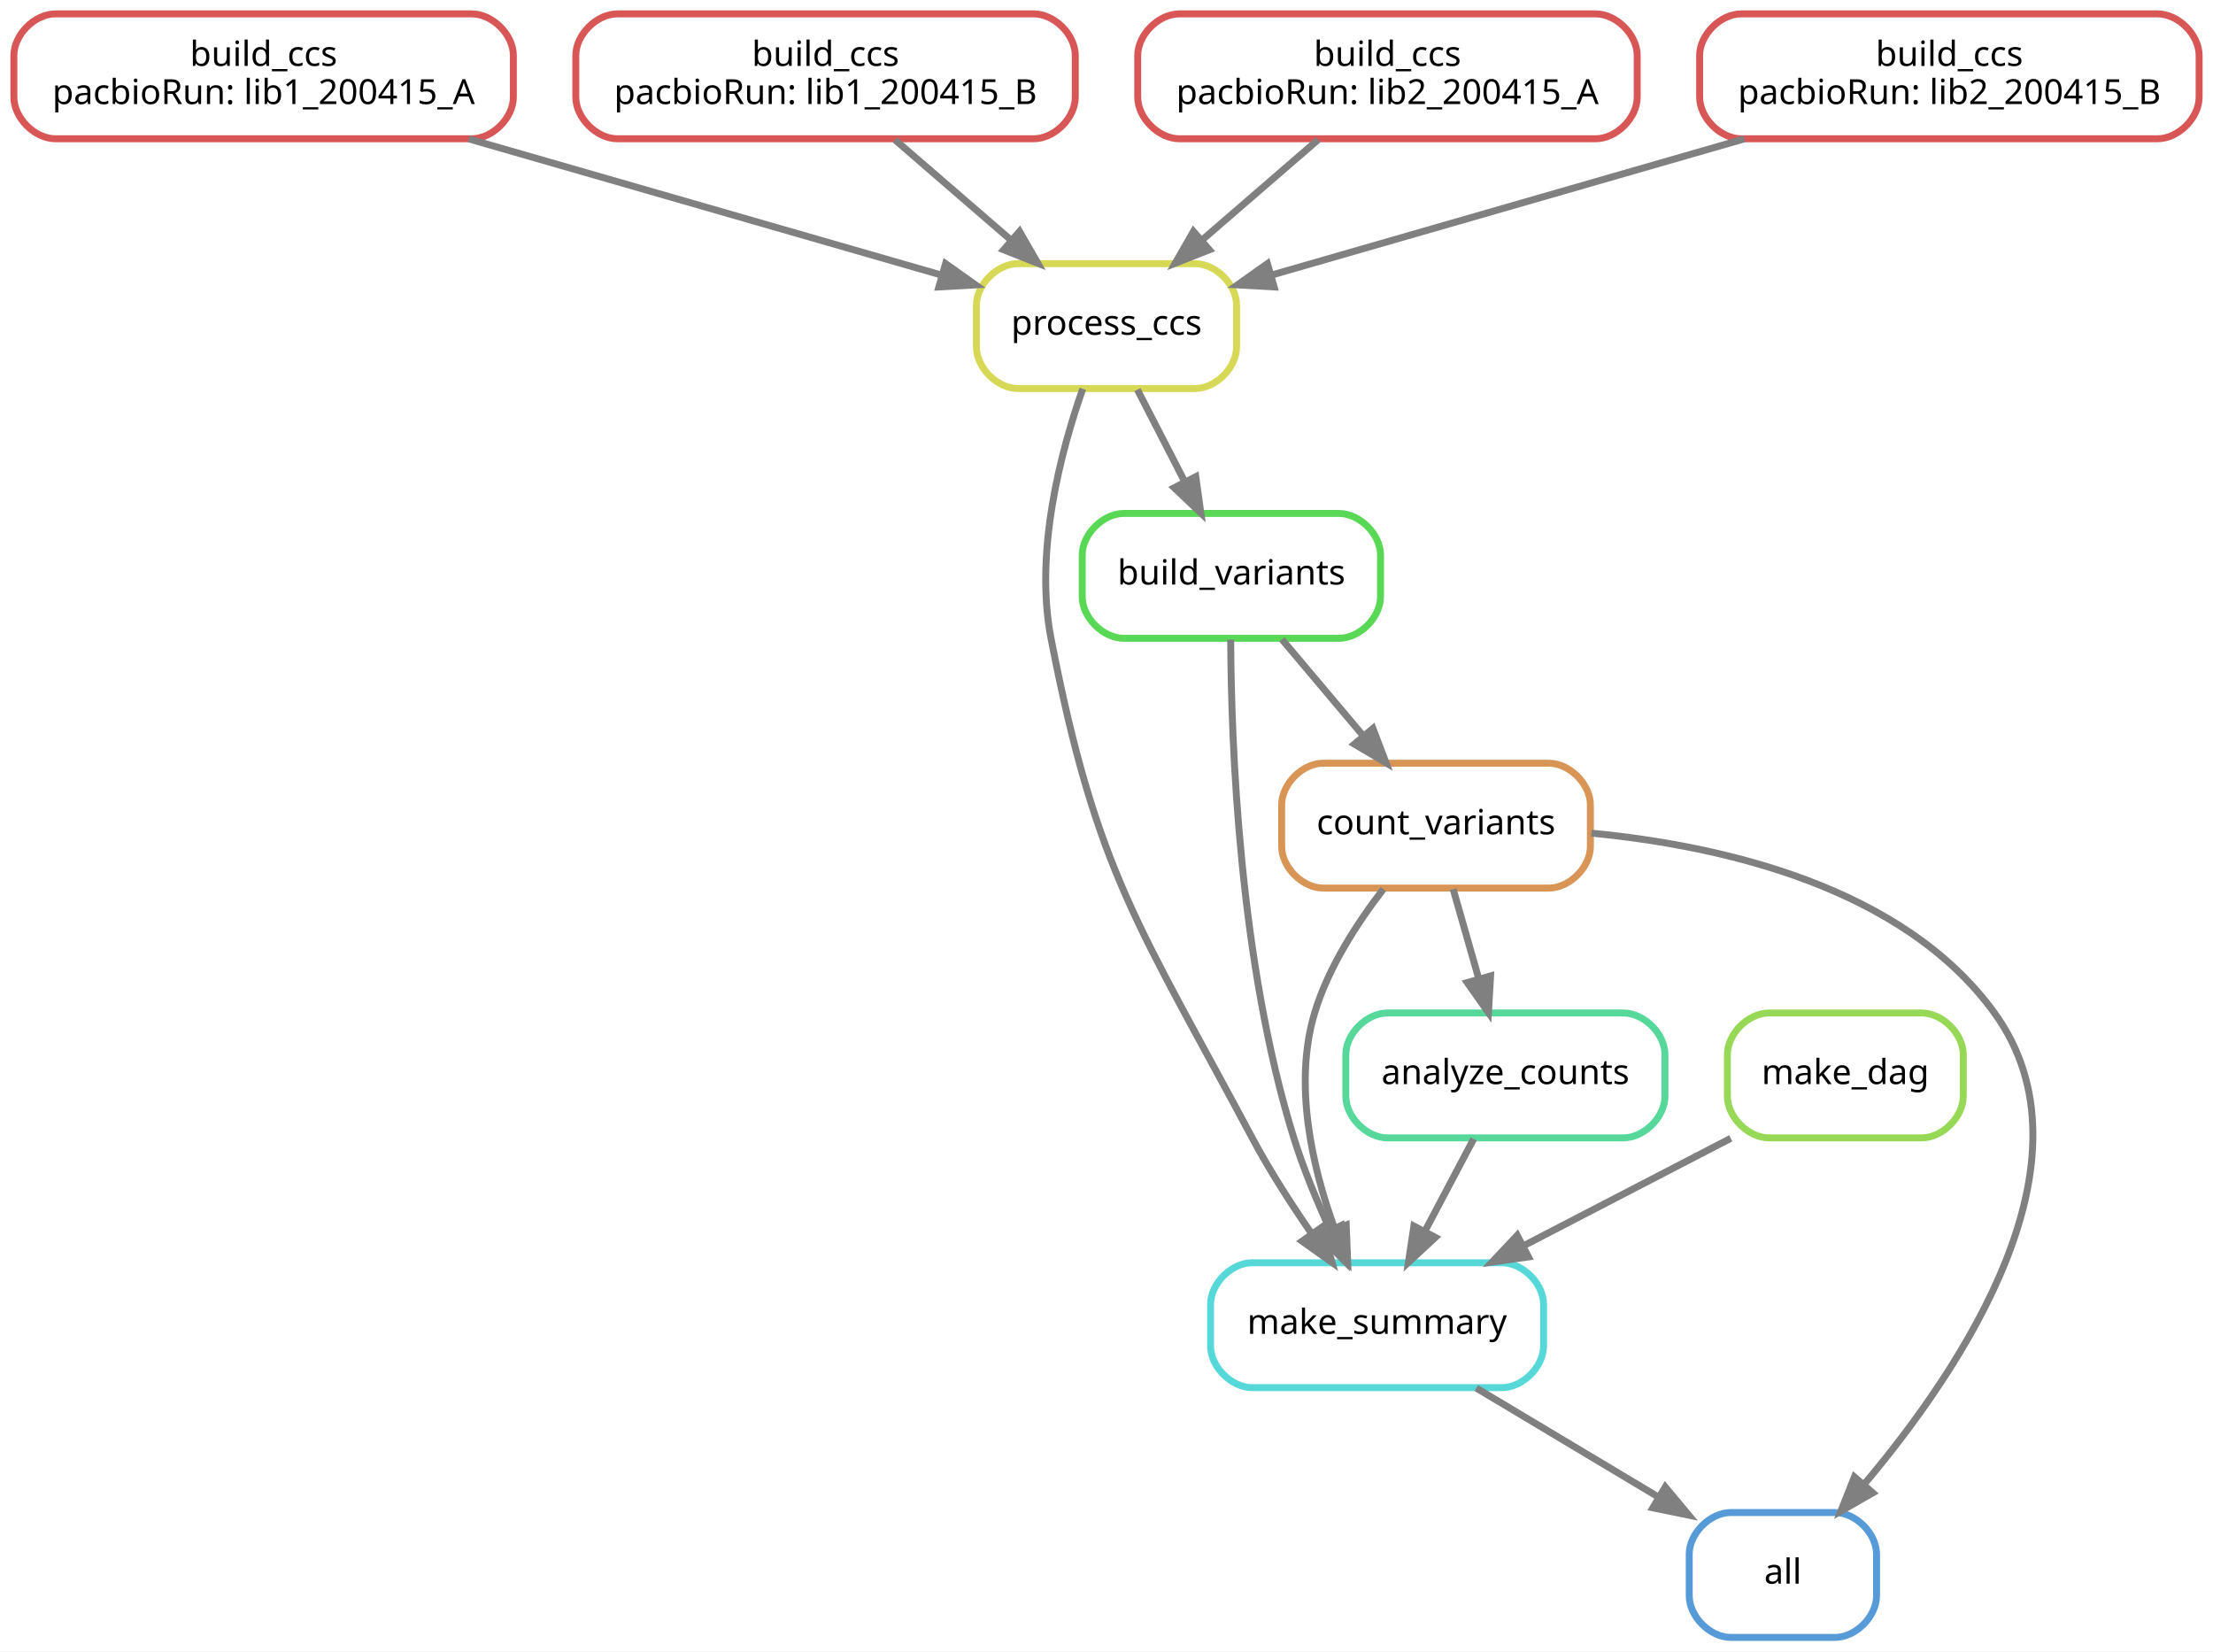
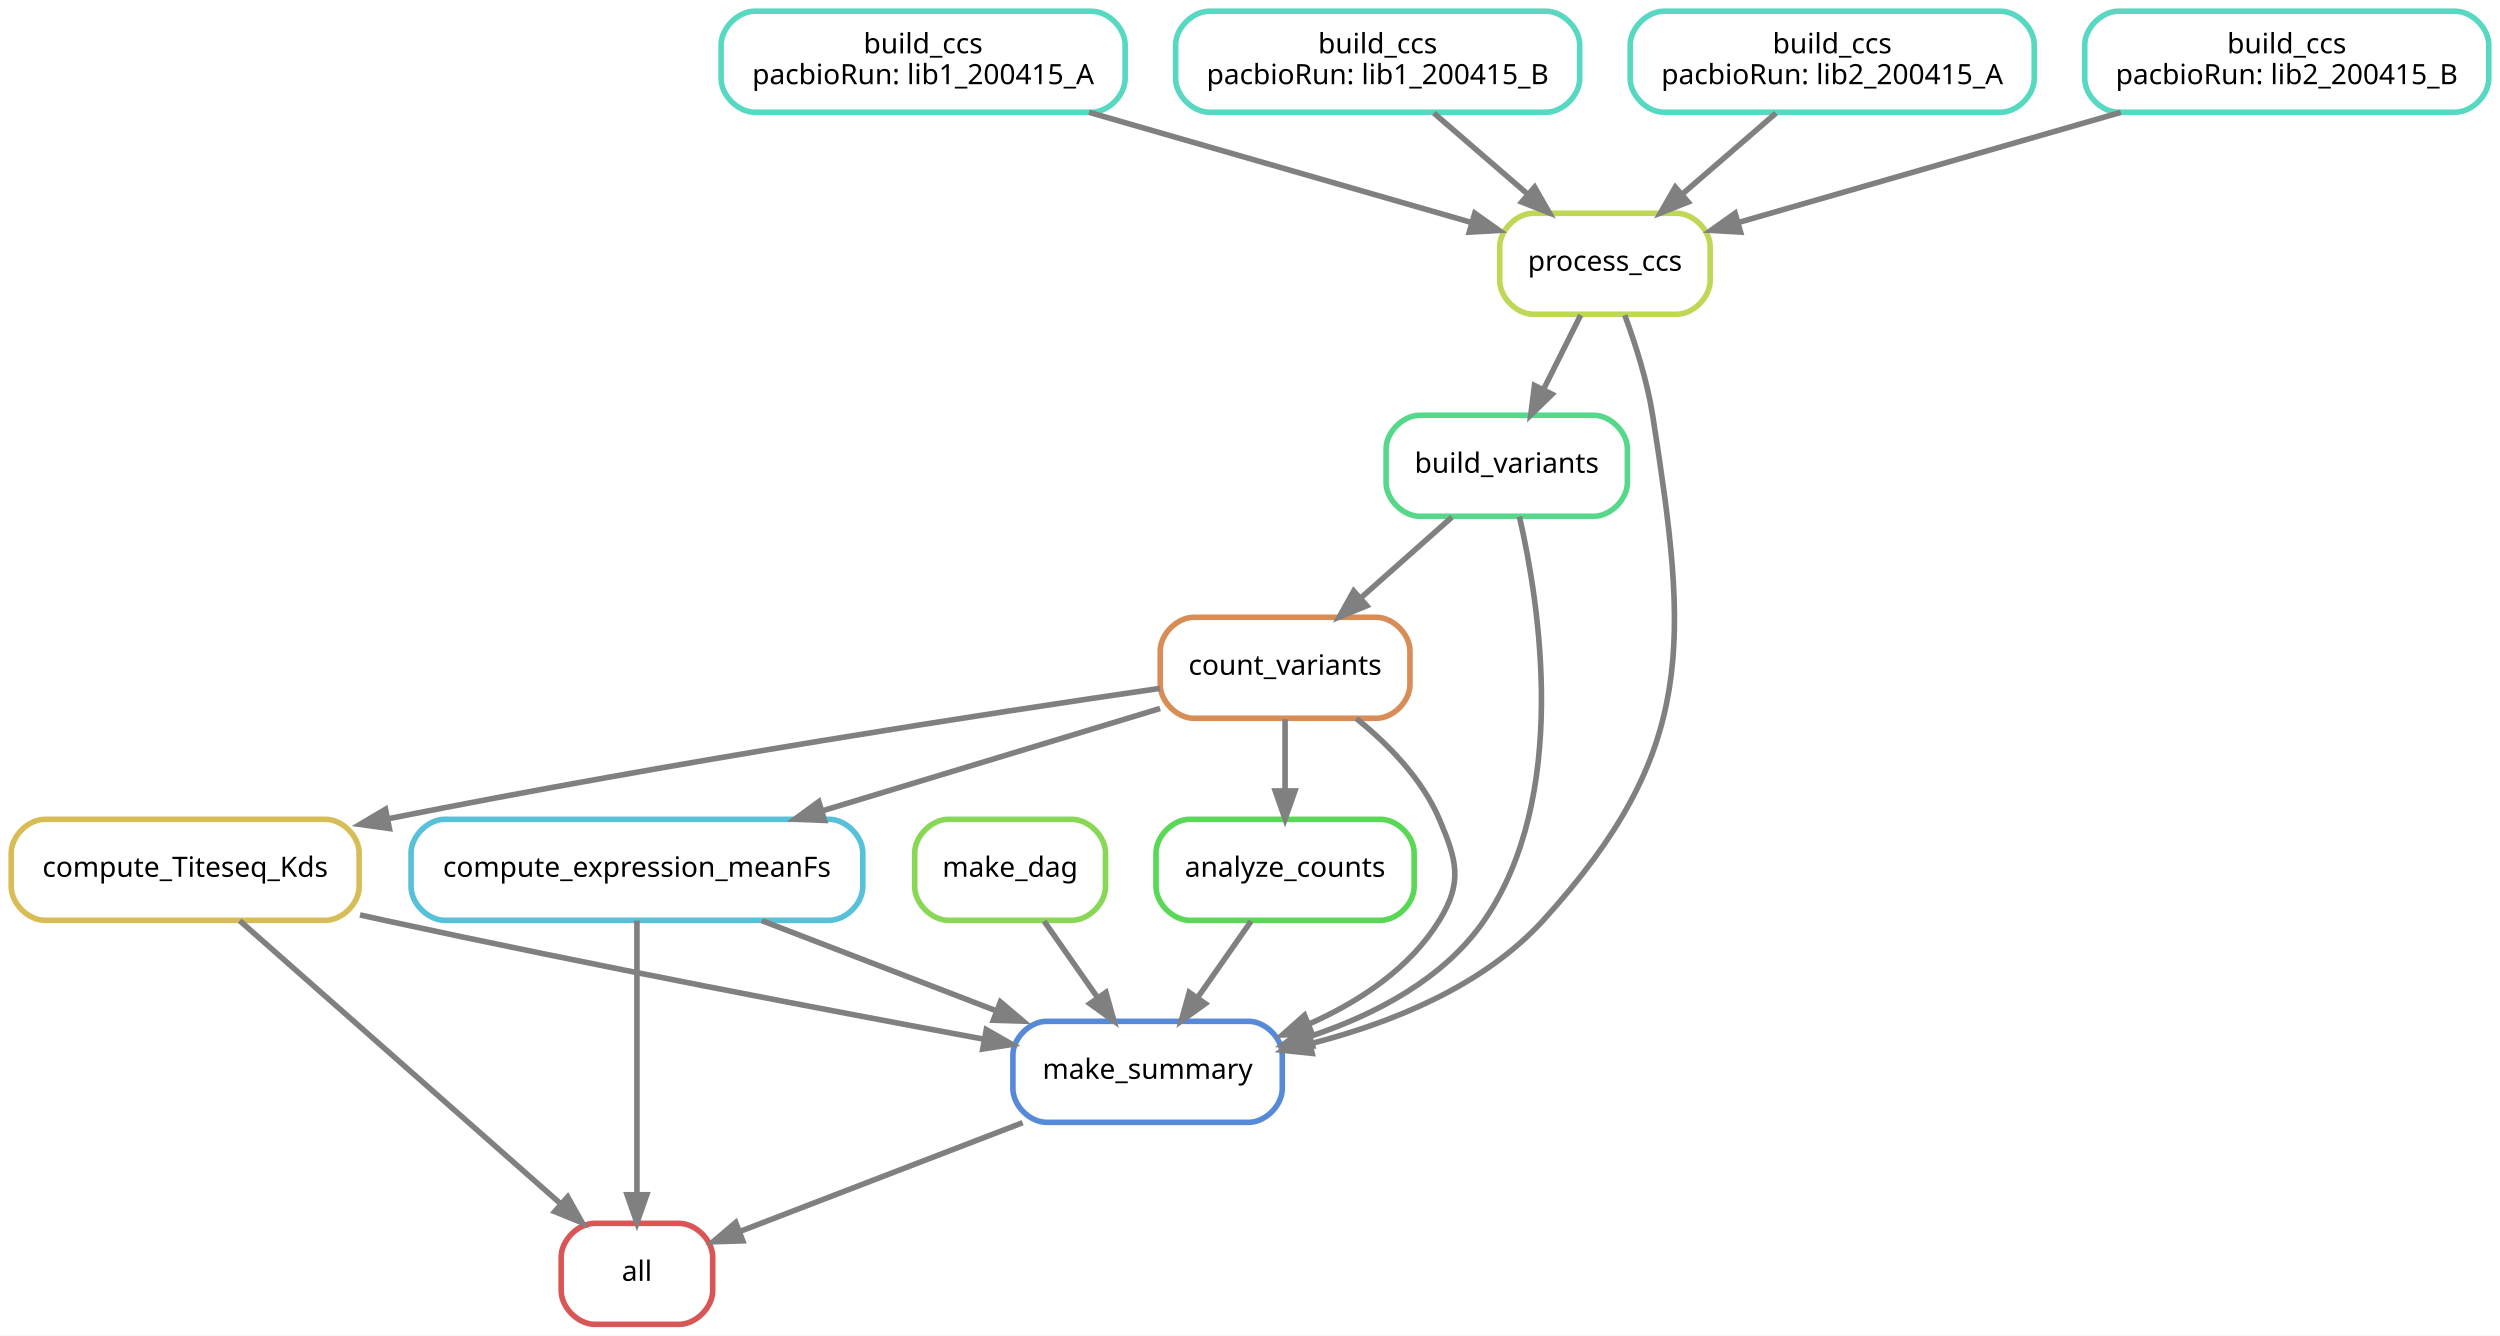
- <svg xmlns="http://www.w3.org/2000/svg" width="638pt" height="476pt" viewBox="0.00 0.00 638.00 476.00">
+ <svg xmlns="http://www.w3.org/2000/svg" width="891pt" height="476pt" viewBox="0.00 0.00 891.00 476.00">
  <g id="graph0" class="graph" transform="scale(1 1) rotate(0) translate(4 472)">
-     <polygon fill="white" stroke="none" points="-4,4 -4,-472 634,-472 634,4 -4,4" />
+     <polygon fill="white" stroke="none" points="-4,4 -4,-472 887,-472 887,4 -4,4" />
    <g id="node1" class="node">
-       <path fill="none" stroke="#569ad8" stroke-width="2" d="M525,-36C525,-36 495,-36 495,-36 489,-36 483,-30 483,-24 483,-24 483,-12 483,-12 483,-6 489,-0 495,-0 495,-0 525,-0 525,-0 531,-0 537,-6 537,-12 537,-12 537,-24 537,-24 537,-30 531,-36 525,-36" />
-       <text text-anchor="middle" x="510" y="-15.5" font-family="sans" font-size="10.00">all</text>
+       <path fill="none" stroke="#d85656" stroke-width="2" d="M238,-36C238,-36 208,-36 208,-36 202,-36 196,-30 196,-24 196,-24 196,-12 196,-12 196,-6 202,-0 208,-0 208,-0 238,-0 238,-0 244,-0 250,-6 250,-12 250,-12 250,-24 250,-24 250,-30 244,-36 238,-36" />
+       <text text-anchor="middle" x="223" y="-15.5" font-family="sans" font-size="10.00">all</text>
    </g>
    <g id="node2" class="node">
-       <path fill="none" stroke="#56d8d8" stroke-width="2" d="M429,-108C429,-108 357,-108 357,-108 351,-108 345,-102 345,-96 345,-96 345,-84 345,-84 345,-78 351,-72 357,-72 357,-72 429,-72 429,-72 435,-72 441,-78 441,-84 441,-84 441,-96 441,-96 441,-102 435,-108 429,-108" />
-       <text text-anchor="middle" x="393" y="-87.5" font-family="sans" font-size="10.00">make_summary</text>
+       <path fill="none" stroke="#568ad8" stroke-width="2" d="M441,-108C441,-108 369,-108 369,-108 363,-108 357,-102 357,-96 357,-96 357,-84 357,-84 357,-78 363,-72 369,-72 369,-72 441,-72 441,-72 447,-72 453,-78 453,-84 453,-84 453,-96 453,-96 453,-102 447,-108 441,-108" />
+       <text text-anchor="middle" x="405" y="-87.5" font-family="sans" font-size="10.00">make_summary</text>
    </g>
    <g id="edge1" class="edge">
-       <path fill="none" stroke="grey" stroke-width="2" d="M421.621,-71.876C437.376,-62.45 457.082,-50.66 473.886,-40.606" />
-       <polygon fill="grey" stroke="grey" stroke-width="2" points="476.095,-43.363 482.88,-35.226 472.501,-37.356 476.095,-43.363" />
+       <path fill="none" stroke="grey" stroke-width="2" d="M360.478,-71.876C329.466,-59.949 288.61,-44.235 259.515,-33.044" />
+       <polygon fill="grey" stroke="grey" stroke-width="2" points="260.72,-29.758 250.13,-29.435 258.208,-36.291 260.72,-29.758" />
    </g>
    <g id="node3" class="node">
-       <path fill="none" stroke="#d89556" stroke-width="2" d="M442.5,-252C442.5,-252 377.5,-252 377.5,-252 371.5,-252 365.5,-246 365.5,-240 365.5,-240 365.5,-228 365.5,-228 365.5,-222 371.5,-216 377.5,-216 377.5,-216 442.5,-216 442.5,-216 448.5,-216 454.5,-222 454.5,-228 454.5,-228 454.5,-240 454.5,-240 454.5,-246 448.5,-252 442.5,-252" />
-       <text text-anchor="middle" x="410" y="-231.5" font-family="sans" font-size="10.00">count_variants</text>
+       <path fill="none" stroke="#d8bc56" stroke-width="2" d="M112,-180C112,-180 12,-180 12,-180 6,-180 7.10543e-15,-174 7.10543e-15,-168 7.10543e-15,-168 7.10543e-15,-156 7.10543e-15,-156 7.10543e-15,-150 6,-144 12,-144 12,-144 112,-144 112,-144 118,-144 124,-150 124,-156 124,-156 124,-168 124,-168 124,-174 118,-180 112,-180" />
+       <text text-anchor="middle" x="62" y="-159.5" font-family="sans" font-size="10.00">compute_Titeseq_Kds</text>
    </g>
    <g id="edge2" class="edge">
-       <path fill="none" stroke="grey" stroke-width="2" d="M454.77,-231.843C492.595,-228.205 544.693,-216.356 571,-180 601.692,-137.585 561.828,-77.841 533.59,-44.337" />
-       <polygon fill="grey" stroke="grey" stroke-width="2" points="535.909,-41.67 526.712,-36.411 530.623,-46.258 535.909,-41.67" />
+       <path fill="none" stroke="grey" stroke-width="2" d="M81.42,-143.871C109.948,-118.711 163.301,-71.653 195.742,-43.041" />
+       <polygon fill="grey" stroke="grey" stroke-width="2" points="198.326,-45.429 203.511,-36.189 193.696,-40.179 198.326,-45.429" />
+     </g>
+     <g id="edge9" class="edge">
+       <path fill="none" stroke="grey" stroke-width="2" d="M124.304,-145.924C127.241,-145.263 130.151,-144.618 133,-144 206.473,-128.053 291.602,-111.826 346.778,-101.603" />
+       <polygon fill="grey" stroke="grey" stroke-width="2" points="347.524,-105.024 356.722,-99.765 346.252,-98.141 347.524,-105.024" />
+     </g>
+     <g id="node4" class="node">
+       <path fill="none" stroke="#56c1d8" stroke-width="2" d="M291.5,-180C291.5,-180 154.5,-180 154.5,-180 148.5,-180 142.5,-174 142.5,-168 142.5,-168 142.5,-156 142.5,-156 142.5,-150 148.5,-144 154.5,-144 154.5,-144 291.5,-144 291.5,-144 297.5,-144 303.5,-150 303.5,-156 303.5,-156 303.5,-168 303.5,-168 303.5,-174 297.5,-180 291.5,-180" />
+       <text text-anchor="middle" x="223" y="-159.5" font-family="sans" font-size="10.00">compute_expression_meanFs</text>
+     </g>
+     <g id="edge3" class="edge">
+       <path fill="none" stroke="grey" stroke-width="2" d="M223,-143.871C223,-119.67 223,-75.211 223,-46.393" />
+       <polygon fill="grey" stroke="grey" stroke-width="2" points="226.5,-46.189 223,-36.189 219.5,-46.189 226.5,-46.189" />
+     </g>
+     <g id="edge10" class="edge">
+       <path fill="none" stroke="grey" stroke-width="2" d="M267.522,-143.876C292.734,-134.179 324.453,-121.98 351.069,-111.743" />
+       <polygon fill="grey" stroke="grey" stroke-width="2" points="352.545,-114.925 360.622,-108.068 350.032,-108.391 352.545,-114.925" />
+     </g>
+     <g id="node5" class="node">
+       <path fill="none" stroke="#88d856" stroke-width="2" d="M378,-180C378,-180 334,-180 334,-180 328,-180 322,-174 322,-168 322,-168 322,-156 322,-156 322,-150 328,-144 334,-144 334,-144 378,-144 378,-144 384,-144 390,-150 390,-156 390,-156 390,-168 390,-168 390,-174 384,-180 378,-180" />
+       <text text-anchor="middle" x="356" y="-159.5" font-family="sans" font-size="10.00">make_dag</text>
+     </g>
+     <g id="edge4" class="edge">
+       <path fill="none" stroke="grey" stroke-width="2" d="M368.112,-143.697C373.868,-135.474 380.862,-125.483 387.206,-116.421" />
+       <polygon fill="grey" stroke="grey" stroke-width="2" points="390.16,-118.304 393.027,-108.104 384.425,-114.29 390.16,-118.304" />
+     </g>
+     <g id="node6" class="node">
+       <path fill="none" stroke="#bed856" stroke-width="2" d="M593.5,-396C593.5,-396 542.5,-396 542.5,-396 536.5,-396 530.5,-390 530.5,-384 530.5,-384 530.5,-372 530.5,-372 530.5,-366 536.5,-360 542.5,-360 542.5,-360 593.5,-360 593.5,-360 599.5,-360 605.5,-366 605.5,-372 605.5,-372 605.5,-384 605.5,-384 605.5,-390 599.5,-396 593.5,-396" />
+       <text text-anchor="middle" x="568" y="-375.5" font-family="sans" font-size="10.00">process_ccs</text>
+     </g>
+     <g id="edge5" class="edge">
+       <path fill="none" stroke="grey" stroke-width="2" d="M575.066,-359.665C578.838,-349.47 583.088,-336.22 585,-324 597.653,-243.128 601.066,-204.566 546,-144 524.598,-120.46 491.695,-107.324 463.055,-100.02" />
+       <polygon fill="grey" stroke="grey" stroke-width="2" points="463.665,-96.568 453.128,-97.672 462.054,-103.38 463.665,-96.568" />
+     </g>
+     <g id="node7" class="node">
+       <path fill="none" stroke="#56d88a" stroke-width="2" d="M564,-324C564,-324 502,-324 502,-324 496,-324 490,-318 490,-312 490,-312 490,-300 490,-300 490,-294 496,-288 502,-288 502,-288 564,-288 564,-288 570,-288 576,-294 576,-300 576,-300 576,-312 576,-312 576,-318 570,-324 564,-324" />
+       <text text-anchor="middle" x="533" y="-303.5" font-family="sans" font-size="10.00">build_variants</text>
+     </g>
+     <g id="edge17" class="edge">
+       <path fill="none" stroke="grey" stroke-width="2" d="M559.348,-359.697C555.364,-351.728 550.55,-342.1 546.132,-333.264" />
+       <polygon fill="grey" stroke="grey" stroke-width="2" points="549.155,-331.483 541.552,-324.104 542.894,-334.614 549.155,-331.483" />
    </g>
    <g id="edge6" class="edge">
-       <path fill="none" stroke="grey" stroke-width="2" d="M394.817,-215.703C387.268,-205.939 378.934,-193.095 375,-180 368.83,-159.459 374.302,-135.613 380.785,-117.777" />
-       <polygon fill="grey" stroke="grey" stroke-width="2" points="384.112,-118.88 384.53,-108.294 377.601,-116.309 384.112,-118.88" />
+       <path fill="none" stroke="grey" stroke-width="2" d="M537.514,-287.9C544.776,-256.346 555.361,-188.163 525,-144 510.662,-123.144 486.161,-110.408 463.021,-102.672" />
+       <polygon fill="grey" stroke="grey" stroke-width="2" points="463.808,-99.253 453.221,-99.654 461.748,-105.942 463.808,-99.253" />
    </g>
-     <g id="node7" class="node">
-       <path fill="none" stroke="#56d89a" stroke-width="2" d="M464,-180C464,-180 396,-180 396,-180 390,-180 384,-174 384,-168 384,-168 384,-156 384,-156 384,-150 390,-144 396,-144 396,-144 464,-144 464,-144 470,-144 476,-150 476,-156 476,-156 476,-168 476,-168 476,-174 470,-180 464,-180" />
-       <text text-anchor="middle" x="430" y="-159.5" font-family="sans" font-size="10.00">analyze_counts</text>
+     <g id="node8" class="node">
+       <path fill="none" stroke="#d88d56" stroke-width="2" d="M486.5,-252C486.5,-252 421.5,-252 421.5,-252 415.5,-252 409.5,-246 409.5,-240 409.5,-240 409.5,-228 409.5,-228 409.5,-222 415.5,-216 421.5,-216 421.5,-216 486.5,-216 486.5,-216 492.5,-216 498.5,-222 498.5,-228 498.5,-228 498.5,-240 498.5,-240 498.5,-246 492.5,-252 486.5,-252" />
+       <text text-anchor="middle" x="454" y="-231.5" font-family="sans" font-size="10.00">count_variants</text>
+     </g>
+     <g id="edge18" class="edge">
+       <path fill="none" stroke="grey" stroke-width="2" d="M513.472,-287.697C503.618,-278.965 491.514,-268.24 480.804,-258.75" />
+       <polygon fill="grey" stroke="grey" stroke-width="2" points="483.109,-256.117 473.303,-252.104 478.467,-261.356 483.109,-256.117" />
+     </g>
+     <g id="edge7" class="edge">
+       <path fill="none" stroke="grey" stroke-width="2" d="M479.38,-215.955C490.715,-206.786 502.878,-194.4 509,-180 515.26,-165.275 517.359,-157.643 509,-144 498.496,-126.858 480.515,-115.042 462.429,-107" />
+       <polygon fill="grey" stroke="grey" stroke-width="2" points="463.581,-103.689 453.001,-103.129 460.923,-110.165 463.581,-103.689" />
+     </g>
+     <g id="edge11" class="edge">
+       <path fill="none" stroke="grey" stroke-width="2" d="M409.42,-226.667C349.204,-217.887 238.34,-200.927 134.325,-180.196" />
+       <polygon fill="grey" stroke="grey" stroke-width="2" points="134.776,-176.717 124.282,-178.178 133.397,-183.58 134.776,-176.717" />
+     </g>
+     <g id="edge12" class="edge">
+       <path fill="none" stroke="grey" stroke-width="2" d="M409.461,-219.503C375.257,-209.138 327.497,-194.666 288.877,-182.963" />
+       <polygon fill="grey" stroke="grey" stroke-width="2" points="289.854,-179.602 279.269,-180.051 287.824,-186.301 289.854,-179.602" />
+     </g>
+     <g id="node9" class="node">
+       <path fill="none" stroke="#59d856" stroke-width="2" d="M488,-180C488,-180 420,-180 420,-180 414,-180 408,-174 408,-168 408,-168 408,-156 408,-156 408,-150 414,-144 420,-144 420,-144 488,-144 488,-144 494,-144 500,-150 500,-156 500,-156 500,-168 500,-168 500,-174 494,-180 488,-180" />
+       <text text-anchor="middle" x="454" y="-159.5" font-family="sans" font-size="10.00">analyze_counts</text>
+     </g>
+     <g id="edge19" class="edge">
+       <path fill="none" stroke="grey" stroke-width="2" d="M454,-215.697C454,-207.983 454,-198.712 454,-190.112" />
+       <polygon fill="grey" stroke="grey" stroke-width="2" points="457.5,-190.104 454,-180.104 450.5,-190.104 457.5,-190.104" />
+     </g>
+     <g id="edge8" class="edge">
+       <path fill="none" stroke="grey" stroke-width="2" d="M441.888,-143.697C436.132,-135.474 429.138,-125.483 422.794,-116.421" />
+       <polygon fill="grey" stroke="grey" stroke-width="2" points="425.575,-114.29 416.973,-108.104 419.84,-118.304 425.575,-114.29" />
+     </g>
+     <g id="node10" class="node">
+       <path fill="none" stroke="#56d8c1" stroke-width="2" d="M385,-468C385,-468 265,-468 265,-468 259,-468 253,-462 253,-456 253,-456 253,-444 253,-444 253,-438 259,-432 265,-432 265,-432 385,-432 385,-432 391,-432 397,-438 397,-444 397,-444 397,-456 397,-456 397,-462 391,-468 385,-468" />
+       <text text-anchor="middle" x="325" y="-453" font-family="sans" font-size="10.00">build_ccs</text>
+       <text text-anchor="middle" x="325" y="-442" font-family="sans" font-size="10.00">pacbioRun: lib1_200415_A</text>
+     </g>
+     <g id="edge13" class="edge">
+       <path fill="none" stroke="grey" stroke-width="2" d="M384.134,-431.966C425.917,-419.929 481.202,-404.004 520.202,-392.769" />
+       <polygon fill="grey" stroke="grey" stroke-width="2" points="521.605,-396.007 530.246,-389.876 519.668,-389.281 521.605,-396.007" />
+     </g>
+     <g id="node11" class="node">
+       <path fill="none" stroke="#56d8c1" stroke-width="2" d="M547,-468C547,-468 427,-468 427,-468 421,-468 415,-462 415,-456 415,-456 415,-444 415,-444 415,-438 421,-432 427,-432 427,-432 547,-432 547,-432 553,-432 559,-438 559,-444 559,-444 559,-456 559,-456 559,-462 553,-468 547,-468" />
+       <text text-anchor="middle" x="487" y="-453" font-family="sans" font-size="10.00">build_ccs</text>
+       <text text-anchor="middle" x="487" y="-442" font-family="sans" font-size="10.00">pacbioRun: lib1_200415_B</text>
    </g>
    <g id="edge14" class="edge">
-       <path fill="none" stroke="grey" stroke-width="2" d="M414.944,-215.697C417.172,-207.898 419.855,-198.509 422.335,-189.829" />
-       <polygon fill="grey" stroke="grey" stroke-width="2" points="425.731,-190.681 425.113,-180.104 419,-188.758 425.731,-190.681" />
+       <path fill="none" stroke="grey" stroke-width="2" d="M507.022,-431.697C517.126,-422.965 529.536,-412.24 540.518,-402.75" />
+       <polygon fill="grey" stroke="grey" stroke-width="2" points="542.93,-405.291 548.208,-396.104 538.353,-399.995 542.93,-405.291" />
    </g>
-     <g id="node4" class="node">
-       <path fill="none" stroke="#97d856" stroke-width="2" d="M550,-180C550,-180 506,-180 506,-180 500,-180 494,-174 494,-168 494,-168 494,-156 494,-156 494,-150 500,-144 506,-144 506,-144 550,-144 550,-144 556,-144 562,-150 562,-156 562,-156 562,-168 562,-168 562,-174 556,-180 550,-180" />
-       <text text-anchor="middle" x="528" y="-159.5" font-family="sans" font-size="10.00">make_dag</text>
+     <g id="node12" class="node">
+       <path fill="none" stroke="#56d8c1" stroke-width="2" d="M709,-468C709,-468 589,-468 589,-468 583,-468 577,-462 577,-456 577,-456 577,-444 577,-444 577,-438 583,-432 589,-432 589,-432 709,-432 709,-432 715,-432 721,-438 721,-444 721,-444 721,-456 721,-456 721,-462 715,-468 709,-468" />
+       <text text-anchor="middle" x="649" y="-453" font-family="sans" font-size="10.00">build_ccs</text>
+       <text text-anchor="middle" x="649" y="-442" font-family="sans" font-size="10.00">pacbioRun: lib2_200415_A</text>
    </g>
-     <g id="edge3" class="edge">
-       <path fill="none" stroke="grey" stroke-width="2" d="M494.975,-143.876C476.915,-134.512 454.355,-122.814 435.049,-112.803" />
-       <polygon fill="grey" stroke="grey" stroke-width="2" points="436.64,-109.686 426.152,-108.19 433.418,-115.9 436.64,-109.686" />
+     <g id="edge15" class="edge">
+       <path fill="none" stroke="grey" stroke-width="2" d="M628.978,-431.697C618.874,-422.965 606.464,-412.24 595.482,-402.75" />
+       <polygon fill="grey" stroke="grey" stroke-width="2" points="597.647,-399.995 587.792,-396.104 593.07,-405.291 597.647,-399.995" />
    </g>
-     <g id="node5" class="node">
-       <path fill="none" stroke="#d6d856" stroke-width="2" d="M340.5,-396C340.5,-396 289.5,-396 289.5,-396 283.5,-396 277.5,-390 277.5,-384 277.5,-384 277.5,-372 277.5,-372 277.5,-366 283.5,-360 289.5,-360 289.5,-360 340.5,-360 340.5,-360 346.5,-360 352.5,-366 352.5,-372 352.5,-372 352.5,-384 352.5,-384 352.5,-390 346.5,-396 340.5,-396" />
-       <text text-anchor="middle" x="315" y="-375.5" font-family="sans" font-size="10.00">process_ccs</text>
+     <g id="node13" class="node">
+       <path fill="none" stroke="#56d8c1" stroke-width="2" d="M871,-468C871,-468 751,-468 751,-468 745,-468 739,-462 739,-456 739,-456 739,-444 739,-444 739,-438 745,-432 751,-432 751,-432 871,-432 871,-432 877,-432 883,-438 883,-444 883,-444 883,-456 883,-456 883,-462 877,-468 871,-468" />
+       <text text-anchor="middle" x="811" y="-453" font-family="sans" font-size="10.00">build_ccs</text>
+       <text text-anchor="middle" x="811" y="-442" font-family="sans" font-size="10.00">pacbioRun: lib2_200415_B</text>
    </g>
-     <g id="edge4" class="edge">
-       <path fill="none" stroke="grey" stroke-width="2" d="M308.155,-359.912C301.853,-341.976 294.161,-312.968 299,-288 312.129,-220.264 324.542,-204.885 357,-144 361.971,-134.675 368.21,-124.972 374.092,-116.456" />
-       <polygon fill="grey" stroke="grey" stroke-width="2" points="377.102,-118.261 380.023,-108.077 371.389,-114.217 377.102,-118.261" />
-     </g>
-     <g id="node6" class="node">
-       <path fill="none" stroke="#59d856" stroke-width="2" d="M382,-324C382,-324 320,-324 320,-324 314,-324 308,-318 308,-312 308,-312 308,-300 308,-300 308,-294 314,-288 320,-288 320,-288 382,-288 382,-288 388,-288 394,-294 394,-300 394,-300 394,-312 394,-312 394,-318 388,-324 382,-324" />
-       <text text-anchor="middle" x="351" y="-303.5" font-family="sans" font-size="10.00">build_variants</text>
-     </g>
-     <g id="edge13" class="edge">
-       <path fill="none" stroke="grey" stroke-width="2" d="M323.899,-359.697C327.997,-351.728 332.949,-342.1 337.493,-333.264" />
-       <polygon fill="grey" stroke="grey" stroke-width="2" points="340.742,-334.598 342.203,-324.104 334.517,-331.396 340.742,-334.598" />
-     </g>
-     <g id="edge5" class="edge">
-       <path fill="none" stroke="grey" stroke-width="2" d="M350.807,-287.642C350.94,-257.648 353.277,-194.484 369,-144 371.763,-135.128 375.64,-125.787 379.473,-117.461" />
-       <polygon fill="grey" stroke="grey" stroke-width="2" points="382.725,-118.773 383.883,-108.242 376.411,-115.752 382.725,-118.773" />
-     </g>
-     <g id="edge8" class="edge">
-       <path fill="none" stroke="grey" stroke-width="2" d="M365.584,-287.697C372.658,-279.305 381.283,-269.07 389.045,-259.861" />
-       <polygon fill="grey" stroke="grey" stroke-width="2" points="391.815,-262.006 395.583,-252.104 386.463,-257.495 391.815,-262.006" />
-     </g>
-     <g id="edge7" class="edge">
-       <path fill="none" stroke="grey" stroke-width="2" d="M420.854,-143.697C416.597,-135.644 411.444,-125.894 406.734,-116.982" />
-       <polygon fill="grey" stroke="grey" stroke-width="2" points="409.808,-115.31 402.041,-108.104 403.62,-118.581 409.808,-115.31" />
-     </g>
-     <g id="node8" class="node">
-       <path fill="none" stroke="#d85656" stroke-width="2" d="M132,-468C132,-468 12,-468 12,-468 6,-468 0,-462 0,-456 0,-456 0,-444 0,-444 0,-438 6,-432 12,-432 12,-432 132,-432 132,-432 138,-432 144,-438 144,-444 144,-444 144,-456 144,-456 144,-462 138,-468 132,-468" />
-       <text text-anchor="middle" x="72" y="-453" font-family="sans" font-size="10.00">build_ccs</text>
-       <text text-anchor="middle" x="72" y="-442" font-family="sans" font-size="10.00">pacbioRun: lib1_200415_A</text>
-     </g>
-     <g id="edge9" class="edge">
-       <path fill="none" stroke="grey" stroke-width="2" d="M131.134,-431.966C172.917,-419.929 228.202,-404.004 267.202,-392.769" />
-       <polygon fill="grey" stroke="grey" stroke-width="2" points="268.605,-396.007 277.246,-389.876 266.668,-389.281 268.605,-396.007" />
-     </g>
-     <g id="node9" class="node">
-       <path fill="none" stroke="#d85656" stroke-width="2" d="M294,-468C294,-468 174,-468 174,-468 168,-468 162,-462 162,-456 162,-456 162,-444 162,-444 162,-438 168,-432 174,-432 174,-432 294,-432 294,-432 300,-432 306,-438 306,-444 306,-444 306,-456 306,-456 306,-462 300,-468 294,-468" />
-       <text text-anchor="middle" x="234" y="-453" font-family="sans" font-size="10.00">build_ccs</text>
-       <text text-anchor="middle" x="234" y="-442" font-family="sans" font-size="10.00">pacbioRun: lib1_200415_B</text>
-     </g>
-     <g id="edge10" class="edge">
-       <path fill="none" stroke="grey" stroke-width="2" d="M254.022,-431.697C264.126,-422.965 276.536,-412.24 287.518,-402.75" />
-       <polygon fill="grey" stroke="grey" stroke-width="2" points="289.93,-405.291 295.208,-396.104 285.353,-399.995 289.93,-405.291" />
-     </g>
-     <g id="node10" class="node">
-       <path fill="none" stroke="#d85656" stroke-width="2" d="M456,-468C456,-468 336,-468 336,-468 330,-468 324,-462 324,-456 324,-456 324,-444 324,-444 324,-438 330,-432 336,-432 336,-432 456,-432 456,-432 462,-432 468,-438 468,-444 468,-444 468,-456 468,-456 468,-462 462,-468 456,-468" />
-       <text text-anchor="middle" x="396" y="-453" font-family="sans" font-size="10.00">build_ccs</text>
-       <text text-anchor="middle" x="396" y="-442" font-family="sans" font-size="10.00">pacbioRun: lib2_200415_A</text>
-     </g>
-     <g id="edge11" class="edge">
-       <path fill="none" stroke="grey" stroke-width="2" d="M375.978,-431.697C365.874,-422.965 353.464,-412.24 342.482,-402.75" />
-       <polygon fill="grey" stroke="grey" stroke-width="2" points="344.647,-399.995 334.792,-396.104 340.07,-405.291 344.647,-399.995" />
-     </g>
-     <g id="node11" class="node">
-       <path fill="none" stroke="#d85656" stroke-width="2" d="M618,-468C618,-468 498,-468 498,-468 492,-468 486,-462 486,-456 486,-456 486,-444 486,-444 486,-438 492,-432 498,-432 498,-432 618,-432 618,-432 624,-432 630,-438 630,-444 630,-444 630,-456 630,-456 630,-462 624,-468 618,-468" />
-       <text text-anchor="middle" x="558" y="-453" font-family="sans" font-size="10.00">build_ccs</text>
-       <text text-anchor="middle" x="558" y="-442" font-family="sans" font-size="10.00">pacbioRun: lib2_200415_B</text>
-     </g>
-     <g id="edge12" class="edge">
-       <path fill="none" stroke="grey" stroke-width="2" d="M498.866,-431.966C457.083,-419.929 401.798,-404.004 362.798,-392.769" />
-       <polygon fill="grey" stroke="grey" stroke-width="2" points="363.332,-389.281 352.754,-389.876 361.395,-396.007 363.332,-389.281" />
+     <g id="edge16" class="edge">
+       <path fill="none" stroke="grey" stroke-width="2" d="M751.866,-431.966C710.083,-419.929 654.798,-404.004 615.798,-392.769" />
+       <polygon fill="grey" stroke="grey" stroke-width="2" points="616.332,-389.281 605.754,-389.876 614.395,-396.007 616.332,-389.281" />
    </g>
  </g>
</svg>
